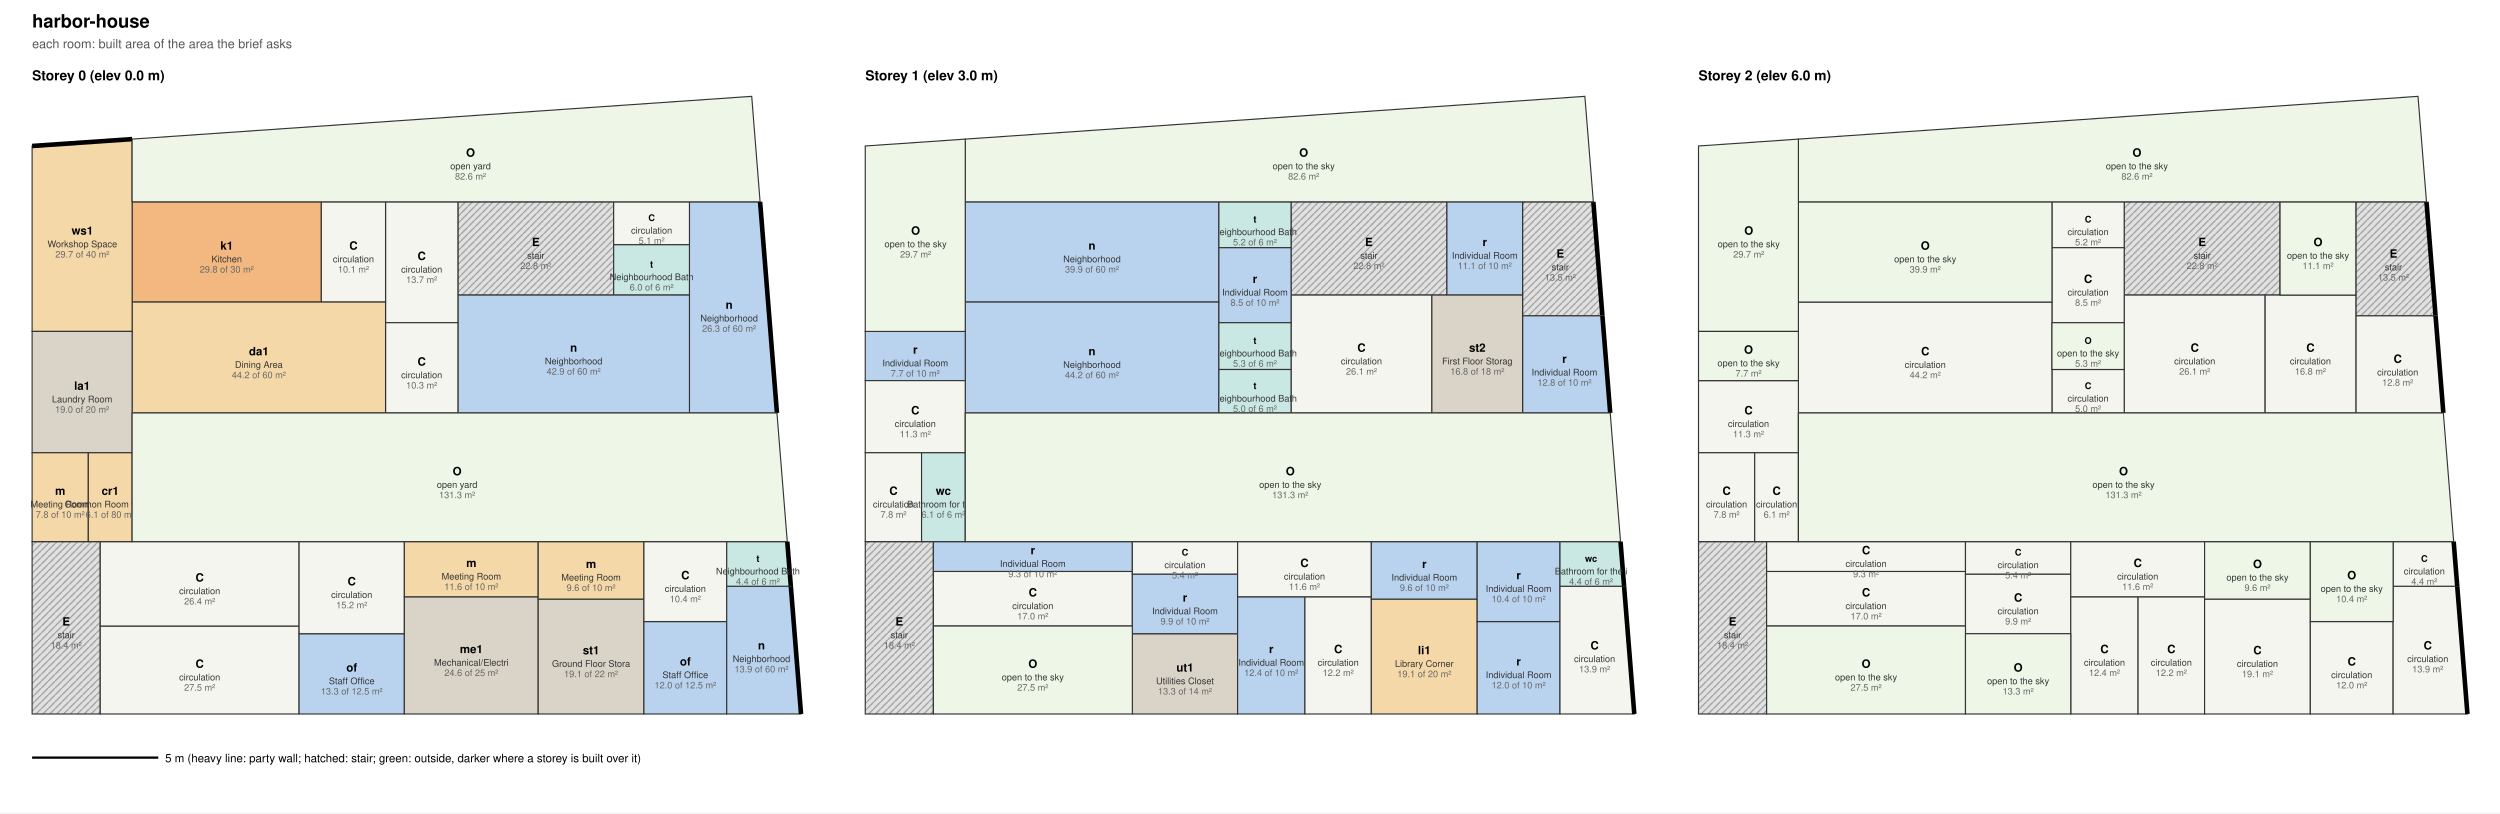
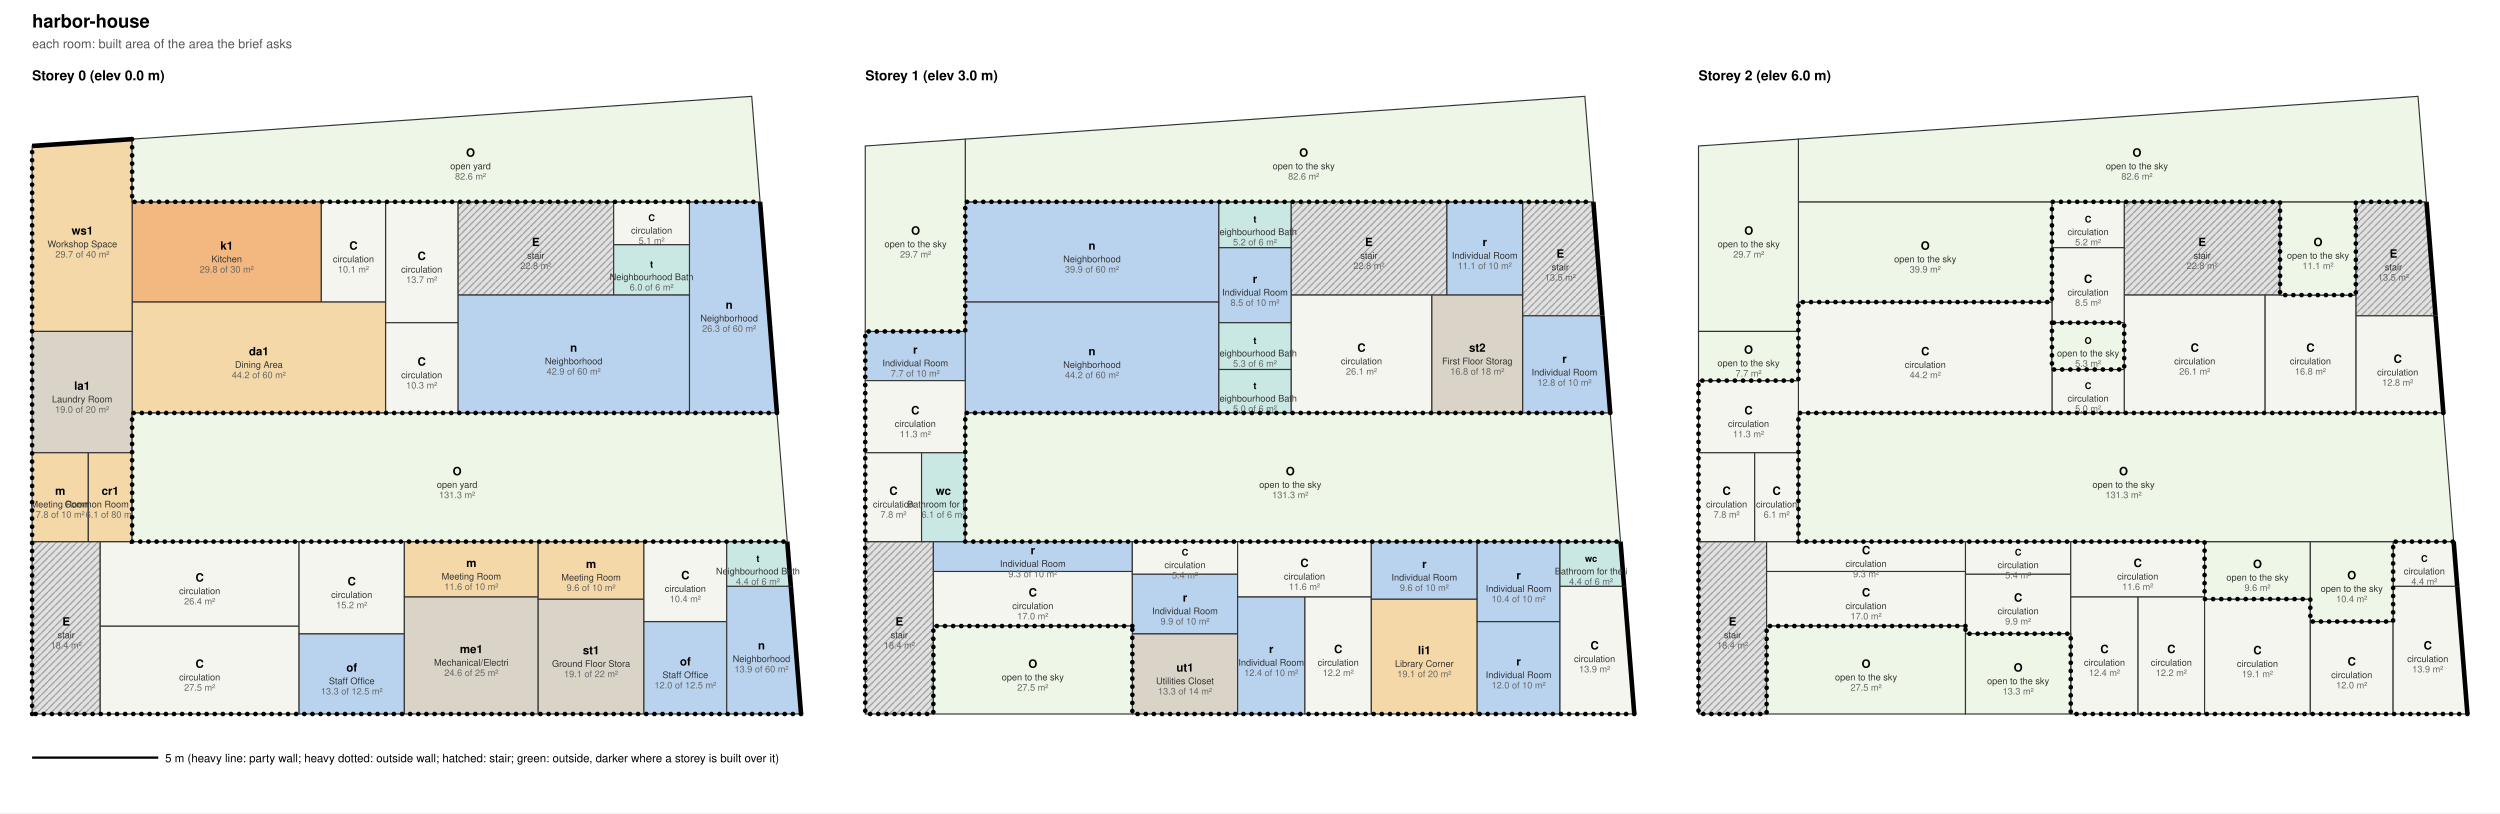
<svg xmlns="http://www.w3.org/2000/svg" width="2180" height="709" viewBox="0 0 2180 709" font-family="Helvetica, Arial, sans-serif">
  <defs>
    <pattern id="stair" width="6" height="6" patternUnits="userSpaceOnUse">
      <rect width="6" height="6" fill="#e0e0e0" />
      <path d="M0 6L6 0" stroke="#888" stroke-width="0.8" />
    </pattern>
  </defs>
  <rect width="100%" height="100%" fill="white" />
  <text x="28.0" y="24" font-size="16" font-weight="bold">harbor-house</text>
  <text x="28.0" y="42" font-size="11" fill="#555">each room: built area of the area the brief asks</text>
  <text x="28.0" y="70.0" font-size="12" font-weight="bold">Storey 0 (elev 0.0 m)</text>
  <polygon points="28.0,622.6 87.4,622.6 87.4,472.3 28.0,472.3" fill="url(#stair)" stroke="#333" stroke-width="1" />
  <text x="57.7" y="545.5" font-size="10" text-anchor="middle" font-weight="bold">E</text>
  <text x="57.7" y="556.5" font-size="8" text-anchor="middle" fill="#333">stair</text>
  <text x="57.7" y="565.5" font-size="8" text-anchor="middle" fill="#666">18.4 m²</text>
  <polygon points="260.8,622.6 260.8,545.9 87.4,545.9 87.4,622.6" fill="#f5f5f0" stroke="#333" stroke-width="1" />
  <text x="174.1" y="582.3" font-size="10" text-anchor="middle" font-weight="bold">C</text>
  <text x="174.1" y="593.3" font-size="8" text-anchor="middle" fill="#333">circulation</text>
  <text x="174.1" y="602.3" font-size="8" text-anchor="middle" fill="#666">27.5 m²</text>
  <polygon points="260.8,545.9 260.8,472.3 87.4,472.3 87.4,545.9" fill="#f5f5f0" stroke="#333" stroke-width="1" />
  <text x="174.1" y="507.1" font-size="10" text-anchor="middle" font-weight="bold">C</text>
  <text x="174.1" y="518.1" font-size="8" text-anchor="middle" fill="#333">circulation</text>
  <text x="174.1" y="527.1" font-size="8" text-anchor="middle" fill="#666">26.4 m²</text>
  <polygon points="260.8,552.6 260.8,622.6 352.6,622.6 352.6,552.6" fill="#b9d3ee" stroke="#333" stroke-width="1" />
  <text x="306.7" y="585.6" font-size="10" text-anchor="middle" font-weight="bold">of</text>
  <text x="306.7" y="596.6" font-size="8" text-anchor="middle" fill="#333">Staff Office</text>
  <text x="306.7" y="605.6" font-size="8" text-anchor="middle" fill="#666">13.3 of 12.5 m²</text>
  <polygon points="352.6,552.6 352.6,472.3 260.8,472.3 260.8,552.6" fill="#f5f5f0" stroke="#333" stroke-width="1" />
  <text x="306.7" y="510.4" font-size="10" text-anchor="middle" font-weight="bold">C</text>
  <text x="306.7" y="521.4" font-size="8" text-anchor="middle" fill="#333">circulation</text>
  <text x="306.7" y="530.4" font-size="8" text-anchor="middle" fill="#666">15.2 m²</text>
  <polygon points="352.6,622.6 469.3,622.6 469.3,520.4 352.6,520.4" fill="#d9d4c7" stroke="#333" stroke-width="1" />
  <text x="411.0" y="569.5" font-size="10" text-anchor="middle" font-weight="bold">me1</text>
  <text x="411.0" y="580.5" font-size="8" text-anchor="middle" fill="#333">Mechanical/Electri</text>
  <text x="411.0" y="589.5" font-size="8" text-anchor="middle" fill="#666">24.6 of 25 m²</text>
  <polygon points="352.6,520.4 469.3,520.4 469.3,472.3 352.6,472.3" fill="#f4d8a8" stroke="#333" stroke-width="1" />
  <text x="411.0" y="494.4" font-size="10" text-anchor="middle" font-weight="bold">m</text>
  <text x="411.0" y="505.4" font-size="8" text-anchor="middle" fill="#333">Meeting Room</text>
  <text x="411.0" y="514.4" font-size="8" text-anchor="middle" fill="#666">11.6 of 10 m²</text>
  <polygon points="561.5,622.6 561.5,522.4 469.3,522.4 469.3,622.6" fill="#d9d4c7" stroke="#333" stroke-width="1" />
  <text x="515.4" y="570.5" font-size="10" text-anchor="middle" font-weight="bold">st1</text>
  <text x="515.4" y="581.5" font-size="8" text-anchor="middle" fill="#333">Ground Floor Stora</text>
  <text x="515.4" y="590.5" font-size="8" text-anchor="middle" fill="#666">19.1 of 22 m²</text>
  <polygon points="561.5,522.4 561.5,472.3 469.3,472.3 469.3,522.4" fill="#f4d8a8" stroke="#333" stroke-width="1" />
  <text x="515.4" y="495.3" font-size="10" text-anchor="middle" font-weight="bold">m</text>
  <text x="515.4" y="506.3" font-size="8" text-anchor="middle" fill="#333">Meeting Room</text>
  <text x="515.4" y="515.3" font-size="8" text-anchor="middle" fill="#666">9.6 of 10 m²</text>
  <polygon points="633.7,622.6 633.7,542.0 561.5,542.0 561.5,622.6" fill="#b9d3ee" stroke="#333" stroke-width="1" />
  <text x="597.6" y="580.3" font-size="10" text-anchor="middle" font-weight="bold">of</text>
  <text x="597.6" y="591.3" font-size="8" text-anchor="middle" fill="#333">Staff Office</text>
  <text x="597.6" y="600.3" font-size="8" text-anchor="middle" fill="#666">12.0 of 12.5 m²</text>
  <polygon points="633.7,542.0 633.7,472.3 561.5,472.3 561.5,542.0" fill="#f5f5f0" stroke="#333" stroke-width="1" />
  <text x="597.6" y="505.1" font-size="10" text-anchor="middle" font-weight="bold">C</text>
  <text x="597.6" y="516.1" font-size="8" text-anchor="middle" fill="#333">circulation</text>
  <text x="597.6" y="525.1" font-size="8" text-anchor="middle" fill="#666">10.4 m²</text>
  <polygon points="698.5,622.6 689.6,511.2 633.7,511.2 633.7,622.6" fill="#b9d3ee" stroke="#333" stroke-width="1" />
  <line x1="698.5" y1="622.6" x2="689.6" y2="511.2" stroke="#000" stroke-width="4" />
  <text x="664.0" y="566.3" font-size="10" text-anchor="middle" font-weight="bold">n</text>
  <text x="664.0" y="577.3" font-size="8" text-anchor="middle" fill="#333">Neighborhood</text>
  <text x="664.0" y="586.3" font-size="8" text-anchor="middle" fill="#666">13.9 of 60 m²</text>
  <polygon points="689.6,511.2 686.5,472.3 633.7,472.3 633.7,511.2" fill="#c9e7e3" stroke="#333" stroke-width="1" />
  <line x1="689.6" y1="511.2" x2="686.5" y2="472.3" stroke="#000" stroke-width="4" />
  <text x="660.9" y="489.9" font-size="8" text-anchor="middle" font-weight="bold">t</text>
  <text x="660.9" y="500.9" font-size="8" text-anchor="middle" fill="#333">Neighbourhood Bath</text>
  <text x="660.9" y="509.9" font-size="8" text-anchor="middle" fill="#666">4.4 of 6 m²</text>
  <polygon points="601.2,176.0 601.2,360.1 677.5,360.1 662.8,176.0" fill="#b9d3ee" stroke="#333" stroke-width="1" />
  <line x1="677.5" y1="360.1" x2="662.8" y2="176.0" stroke="#000" stroke-width="4" />
  <text x="635.8" y="269.3" font-size="10" text-anchor="middle" font-weight="bold">n</text>
  <text x="635.8" y="280.3" font-size="8" text-anchor="middle" fill="#333">Neighborhood</text>
  <text x="635.8" y="289.3" font-size="8" text-anchor="middle" fill="#666">26.3 of 60 m²</text>
  <polygon points="399.3,257.3 535.1,257.3 535.1,176.0 399.3,176.0" fill="url(#stair)" stroke="#333" stroke-width="1" />
  <text x="467.2" y="214.6" font-size="10" text-anchor="middle" font-weight="bold">E</text>
  <text x="467.2" y="225.6" font-size="8" text-anchor="middle" fill="#333">stair</text>
  <text x="467.2" y="234.6" font-size="8" text-anchor="middle" fill="#666">22.8 m²</text>
  <polygon points="535.1,176.0 535.1,213.4 601.2,213.4 601.2,176.0" fill="#f5f5f0" stroke="#333" stroke-width="1" />
  <text x="568.2" y="192.7" font-size="8" text-anchor="middle" font-weight="bold">C</text>
  <text x="568.2" y="203.7" font-size="8" text-anchor="middle" fill="#333">circulation</text>
  <text x="568.2" y="212.7" font-size="8" text-anchor="middle" fill="#666">5.1 m²</text>
  <polygon points="535.1,213.4 535.1,257.3 601.2,257.3 601.2,213.4" fill="#c9e7e3" stroke="#333" stroke-width="1" />
  <text x="568.2" y="233.3" font-size="8" text-anchor="middle" font-weight="bold">t</text>
  <text x="568.2" y="244.3" font-size="8" text-anchor="middle" fill="#333">Neighbourhood Bath</text>
  <text x="568.2" y="253.3" font-size="8" text-anchor="middle" fill="#666">6.0 of 6 m²</text>
  <polygon points="399.3,360.1 601.2,360.1 601.2,257.3 399.3,257.3" fill="#b9d3ee" stroke="#333" stroke-width="1" />
  <text x="500.2" y="306.7" font-size="10" text-anchor="middle" font-weight="bold">n</text>
  <text x="500.2" y="317.7" font-size="8" text-anchor="middle" fill="#333">Neighborhood</text>
  <text x="500.2" y="326.7" font-size="8" text-anchor="middle" fill="#666">42.9 of 60 m²</text>
  <polygon points="336.2,176.0 336.2,281.4 399.3,281.4 399.3,176.0" fill="#f5f5f0" stroke="#333" stroke-width="1" />
  <text x="367.7" y="226.7" font-size="10" text-anchor="middle" font-weight="bold">C</text>
  <text x="367.7" y="237.7" font-size="8" text-anchor="middle" fill="#333">circulation</text>
  <text x="367.7" y="246.7" font-size="8" text-anchor="middle" fill="#666">13.7 m²</text>
  <polygon points="336.2,281.4 336.2,360.1 399.3,360.1 399.3,281.4" fill="#f5f5f0" stroke="#333" stroke-width="1" />
  <text x="367.7" y="318.8" font-size="10" text-anchor="middle" font-weight="bold">C</text>
  <text x="367.7" y="329.8" font-size="8" text-anchor="middle" fill="#333">circulation</text>
  <text x="367.7" y="338.8" font-size="8" text-anchor="middle" fill="#666">10.3 m²</text>
  <polygon points="280.2,176.0 115.2,176.0 115.2,263.4 280.2,263.4" fill="#f2b880" stroke="#333" stroke-width="1" />
  <text x="197.7" y="217.7" font-size="10" text-anchor="middle" font-weight="bold">k1</text>
  <text x="197.7" y="228.7" font-size="8" text-anchor="middle" fill="#333">Kitchen</text>
  <text x="197.7" y="237.7" font-size="8" text-anchor="middle" fill="#666">29.8 of 30 m²</text>
  <polygon points="280.2,263.4 336.2,263.4 336.2,176.0 280.2,176.0" fill="#f5f5f0" stroke="#333" stroke-width="1" />
  <text x="308.2" y="217.7" font-size="10" text-anchor="middle" font-weight="bold">C</text>
  <text x="308.2" y="228.7" font-size="8" text-anchor="middle" fill="#333">circulation</text>
  <text x="308.2" y="237.7" font-size="8" text-anchor="middle" fill="#666">10.1 m²</text>
  <polygon points="336.2,263.4 115.2,263.4 115.2,360.1 336.2,360.1" fill="#f4d8a8" stroke="#333" stroke-width="1" />
  <text x="225.7" y="309.8" font-size="10" text-anchor="middle" font-weight="bold">da1</text>
  <text x="225.7" y="320.8" font-size="8" text-anchor="middle" fill="#333">Dining Area</text>
  <text x="225.7" y="329.8" font-size="8" text-anchor="middle" fill="#666">44.2 of 60 m²</text>
  <polygon points="28.0,127.3 28.0,289.0 115.2,289.0 115.2,121.3" fill="#f4d8a8" stroke="#333" stroke-width="1" />
  <line x1="115.2" y1="121.3" x2="28.0" y2="127.3" stroke="#000" stroke-width="4" />
  <text x="71.8" y="204.6" font-size="10" text-anchor="middle" font-weight="bold">ws1</text>
  <text x="71.8" y="215.6" font-size="8" text-anchor="middle" fill="#333">Workshop Space</text>
  <text x="71.8" y="224.6" font-size="8" text-anchor="middle" fill="#666">29.7 of 40 m²</text>
  <polygon points="28.0,289.0 28.0,394.8 115.2,394.8 115.2,289.0" fill="#d9d4c7" stroke="#333" stroke-width="1" />
  <text x="71.6" y="339.9" font-size="10" text-anchor="middle" font-weight="bold">la1</text>
  <text x="71.6" y="350.9" font-size="8" text-anchor="middle" fill="#333">Laundry Room</text>
  <text x="71.6" y="359.9" font-size="8" text-anchor="middle" fill="#666">19.0 of 20 m²</text>
  <polygon points="28.0,394.8 28.0,472.3 77.0,472.3 77.0,394.8" fill="#f4d8a8" stroke="#333" stroke-width="1" />
  <text x="52.5" y="431.5" font-size="10" text-anchor="middle" font-weight="bold">m</text>
  <text x="52.5" y="442.5" font-size="8" text-anchor="middle" fill="#333">Meeting Room</text>
  <text x="52.5" y="451.5" font-size="8" text-anchor="middle" fill="#666">7.8 of 10 m²</text>
  <polygon points="77.0,472.3 115.2,472.3 115.2,394.8 77.0,394.8" fill="#f4d8a8" stroke="#333" stroke-width="1" />
  <text x="96.1" y="431.5" font-size="10" text-anchor="middle" font-weight="bold">cr1</text>
  <text x="96.1" y="442.5" font-size="8" text-anchor="middle" fill="#333">Common Room with F</text>
  <text x="96.1" y="451.5" font-size="8" text-anchor="middle" fill="#666">6.1 of 80 m²</text>
  <polygon points="686.5,472.3 677.5,360.1 115.2,360.1 115.2,472.3" fill="#eef6e8" stroke="#333" stroke-width="1" />
  <text x="398.6" y="414.4" font-size="10" text-anchor="middle" font-weight="bold">O</text>
  <text x="398.6" y="425.4" font-size="8" text-anchor="middle" fill="#333">open yard</text>
  <text x="398.6" y="434.4" font-size="8" text-anchor="middle" fill="#666">131.3 m²</text>
  <polygon points="662.8,176.0 655.5,84.0 115.2,121.3 115.2,176.0" fill="#eef6e8" stroke="#333" stroke-width="1" />
  <text x="410.3" y="136.6" font-size="10" text-anchor="middle" font-weight="bold">O</text>
  <text x="410.3" y="147.6" font-size="8" text-anchor="middle" fill="#333">open yard</text>
  <text x="410.3" y="156.6" font-size="8" text-anchor="middle" fill="#666">82.6 m²</text>
+   <polyline points="28.0,622.6 28.0,472.3 28.0,394.8 28.0,289.0 28.0,127.3" fill="none" stroke="#000" stroke-width="4" stroke-dasharray="0.1 7" stroke-linecap="round" />
+   <polyline points="115.2,121.3 115.2,176.0 280.2,176.0 336.2,176.0 399.3,176.0 535.1,176.0 601.2,176.0 662.8,176.0" fill="none" stroke="#000" stroke-width="4" stroke-dasharray="0.1 7" stroke-linecap="round" />
+   <polyline points="677.5,360.1 601.2,360.1 399.3,360.1 336.2,360.1 115.2,360.1 115.2,394.8 115.2,472.3 260.8,472.3 352.6,472.3 469.3,472.3 561.5,472.3 633.7,472.3 686.5,472.3" fill="none" stroke="#000" stroke-width="4" stroke-dasharray="0.1 7" stroke-linecap="round" />
+   <polyline points="698.5,622.6 633.7,622.6 561.5,622.6 469.3,622.6 352.6,622.6 260.8,622.6 87.4,622.6 28.0,622.6" fill="none" stroke="#000" stroke-width="4" stroke-dasharray="0.1 7" stroke-linecap="round" />
  <text x="754.542" y="70.0" font-size="12" font-weight="bold">Storey 1 (elev 3.0 m)</text>
  <polygon points="754.5,622.6 813.9,622.6 813.9,472.3 754.5,472.3" fill="url(#stair)" stroke="#333" stroke-width="1" />
  <text x="784.2" y="545.5" font-size="10" text-anchor="middle" font-weight="bold">E</text>
  <text x="784.2" y="556.5" font-size="8" text-anchor="middle" fill="#333">stair</text>
  <text x="784.2" y="565.5" font-size="8" text-anchor="middle" fill="#666">18.4 m²</text>
  <polygon points="987.4,545.9 987.4,498.3 813.9,498.3 813.9,545.9" fill="#f5f5f0" stroke="#333" stroke-width="1" />
  <text x="900.6" y="520.1" font-size="10" text-anchor="middle" font-weight="bold">C</text>
  <text x="900.6" y="531.1" font-size="8" text-anchor="middle" fill="#333">circulation</text>
  <text x="900.6" y="540.1" font-size="8" text-anchor="middle" fill="#666">17.0 m²</text>
  <polygon points="987.4,498.3 987.4,472.3 813.9,472.3 813.9,498.3" fill="#b9d3ee" stroke="#333" stroke-width="1" />
  <text x="900.6" y="483.3" font-size="10" text-anchor="middle" font-weight="bold">r</text>
  <text x="900.6" y="494.3" font-size="8" text-anchor="middle" fill="#333">Individual Room</text>
  <text x="900.6" y="503.3" font-size="8" text-anchor="middle" fill="#666">9.3 of 10 m²</text>
  <polygon points="987.4,552.6 987.4,622.6 1079.2,622.6 1079.2,552.6" fill="#d9d4c7" stroke="#333" stroke-width="1" />
  <text x="1033.3" y="585.6" font-size="10" text-anchor="middle" font-weight="bold">ut1</text>
  <text x="1033.3" y="596.6" font-size="8" text-anchor="middle" fill="#333">Utilities Closet</text>
  <text x="1033.3" y="605.6" font-size="8" text-anchor="middle" fill="#666">13.3 of 14 m²</text>
  <polygon points="1079.2,552.6 1079.2,500.6 987.4,500.6 987.4,552.6" fill="#b9d3ee" stroke="#333" stroke-width="1" />
  <text x="1033.3" y="524.6" font-size="10" text-anchor="middle" font-weight="bold">r</text>
  <text x="1033.3" y="535.6" font-size="8" text-anchor="middle" fill="#333">Individual Room</text>
  <text x="1033.3" y="544.6" font-size="8" text-anchor="middle" fill="#666">9.9 of 10 m²</text>
  <polygon points="1079.2,500.6 1079.2,472.3 987.4,472.3 987.4,500.6" fill="#f5f5f0" stroke="#333" stroke-width="1" />
  <text x="1033.3" y="484.4" font-size="8" text-anchor="middle" font-weight="bold">C</text>
  <text x="1033.3" y="495.4" font-size="8" text-anchor="middle" fill="#333">circulation</text>
  <text x="1033.3" y="504.4" font-size="8" text-anchor="middle" fill="#666">5.4 m²</text>
  <polygon points="1079.2,622.6 1137.9,622.6 1137.9,520.4 1079.2,520.4" fill="#b9d3ee" stroke="#333" stroke-width="1" />
  <text x="1108.5" y="569.5" font-size="10" text-anchor="middle" font-weight="bold">r</text>
  <text x="1108.5" y="580.5" font-size="8" text-anchor="middle" fill="#333">Individual Room</text>
  <text x="1108.5" y="589.5" font-size="8" text-anchor="middle" fill="#666">12.4 of 10 m²</text>
  <polygon points="1137.9,622.6 1195.8,622.6 1195.8,520.4 1137.9,520.4" fill="#f5f5f0" stroke="#333" stroke-width="1" />
  <text x="1166.9" y="569.5" font-size="10" text-anchor="middle" font-weight="bold">C</text>
  <text x="1166.9" y="580.5" font-size="8" text-anchor="middle" fill="#333">circulation</text>
  <text x="1166.9" y="589.5" font-size="8" text-anchor="middle" fill="#666">12.2 m²</text>
  <polygon points="1079.2,520.4 1195.8,520.4 1195.8,472.3 1079.2,472.3" fill="#f5f5f0" stroke="#333" stroke-width="1" />
  <text x="1137.5" y="494.4" font-size="10" text-anchor="middle" font-weight="bold">C</text>
  <text x="1137.5" y="505.4" font-size="8" text-anchor="middle" fill="#333">circulation</text>
  <text x="1137.5" y="514.4" font-size="8" text-anchor="middle" fill="#666">11.6 m²</text>
  <polygon points="1288.1,622.6 1288.1,522.4 1195.8,522.4 1195.8,622.6" fill="#f4d8a8" stroke="#333" stroke-width="1" />
  <text x="1242.0" y="570.5" font-size="10" text-anchor="middle" font-weight="bold">li1</text>
  <text x="1242.0" y="581.5" font-size="8" text-anchor="middle" fill="#333">Library Corner</text>
  <text x="1242.0" y="590.5" font-size="8" text-anchor="middle" fill="#666">19.1 of 20 m²</text>
  <polygon points="1288.1,522.4 1288.1,472.3 1195.8,472.3 1195.8,522.4" fill="#b9d3ee" stroke="#333" stroke-width="1" />
  <text x="1242.0" y="495.3" font-size="10" text-anchor="middle" font-weight="bold">r</text>
  <text x="1242.0" y="506.3" font-size="8" text-anchor="middle" fill="#333">Individual Room</text>
  <text x="1242.0" y="515.3" font-size="8" text-anchor="middle" fill="#666">9.6 of 10 m²</text>
  <polygon points="1360.3,622.6 1360.3,542.0 1288.1,542.0 1288.1,622.6" fill="#b9d3ee" stroke="#333" stroke-width="1" />
  <text x="1324.2" y="580.3" font-size="10" text-anchor="middle" font-weight="bold">r</text>
  <text x="1324.2" y="591.3" font-size="8" text-anchor="middle" fill="#333">Individual Room</text>
  <text x="1324.2" y="600.3" font-size="8" text-anchor="middle" fill="#666">12.0 of 10 m²</text>
  <polygon points="1360.3,542.0 1360.3,472.3 1288.1,472.3 1288.1,542.0" fill="#b9d3ee" stroke="#333" stroke-width="1" />
  <text x="1324.2" y="505.1" font-size="10" text-anchor="middle" font-weight="bold">r</text>
  <text x="1324.2" y="516.1" font-size="8" text-anchor="middle" fill="#333">Individual Room</text>
  <text x="1324.2" y="525.1" font-size="8" text-anchor="middle" fill="#666">10.4 of 10 m²</text>
  <polygon points="1425.1,622.6 1416.2,511.2 1360.3,511.2 1360.3,622.6" fill="#f5f5f0" stroke="#333" stroke-width="1" />
  <line x1="1425.1" y1="622.6" x2="1416.2" y2="511.2" stroke="#000" stroke-width="4" />
  <text x="1390.5" y="566.3" font-size="10" text-anchor="middle" font-weight="bold">C</text>
  <text x="1390.5" y="577.3" font-size="8" text-anchor="middle" fill="#333">circulation</text>
  <text x="1390.5" y="586.3" font-size="8" text-anchor="middle" fill="#666">13.9 m²</text>
  <polygon points="1416.2,511.2 1413.1,472.3 1360.3,472.3 1360.3,511.2" fill="#c9e7e3" stroke="#333" stroke-width="1" />
  <line x1="1416.2" y1="511.2" x2="1413.1" y2="472.3" stroke="#000" stroke-width="4" />
  <text x="1387.4" y="489.9" font-size="8" text-anchor="middle" font-weight="bold">wc</text>
  <text x="1387.4" y="500.9" font-size="8" text-anchor="middle" fill="#333">Bathroom for the i</text>
  <text x="1387.4" y="509.9" font-size="8" text-anchor="middle" fill="#666">4.4 of 6 m²</text>
  <polygon points="1327.7,176.0 1327.7,275.4 1397.3,275.4 1389.4,176.0" fill="url(#stair)" stroke="#333" stroke-width="1" />
  <line x1="1397.3" y1="275.4" x2="1389.4" y2="176.0" stroke="#000" stroke-width="4" />
  <text x="1360.6" y="224.7" font-size="10" text-anchor="middle" font-weight="bold">E</text>
  <text x="1360.6" y="235.7" font-size="8" text-anchor="middle" fill="#333">stair</text>
  <text x="1360.6" y="244.7" font-size="8" text-anchor="middle" fill="#666">13.5 m²</text>
  <polygon points="1327.7,275.4 1327.7,360.1 1404.1,360.1 1397.3,275.4" fill="#b9d3ee" stroke="#333" stroke-width="1" />
  <line x1="1404.1" y1="360.1" x2="1397.3" y2="275.4" stroke="#000" stroke-width="4" />
  <text x="1364.2" y="316.4" font-size="10" text-anchor="middle" font-weight="bold">r</text>
  <text x="1364.2" y="327.4" font-size="8" text-anchor="middle" fill="#333">Individual Room</text>
  <text x="1364.2" y="336.4" font-size="8" text-anchor="middle" fill="#666">12.8 of 10 m²</text>
  <polygon points="1125.8,257.3 1261.7,257.3 1261.7,176.0 1125.8,176.0" fill="url(#stair)" stroke="#333" stroke-width="1" />
  <text x="1193.7" y="214.6" font-size="10" text-anchor="middle" font-weight="bold">E</text>
  <text x="1193.7" y="225.6" font-size="8" text-anchor="middle" fill="#333">stair</text>
  <text x="1193.7" y="234.6" font-size="8" text-anchor="middle" fill="#666">22.8 m²</text>
  <polygon points="1261.7,176.0 1261.7,257.3 1327.7,257.3 1327.7,176.0" fill="#b9d3ee" stroke="#333" stroke-width="1" />
  <text x="1294.7" y="214.6" font-size="10" text-anchor="middle" font-weight="bold">r</text>
  <text x="1294.7" y="225.6" font-size="8" text-anchor="middle" fill="#333">Individual Room</text>
  <text x="1294.7" y="234.6" font-size="8" text-anchor="middle" fill="#666">11.1 of 10 m²</text>
  <polygon points="1125.8,360.1 1248.6,360.1 1248.6,257.3 1125.8,257.3" fill="#f5f5f0" stroke="#333" stroke-width="1" />
  <text x="1187.2" y="306.7" font-size="10" text-anchor="middle" font-weight="bold">C</text>
  <text x="1187.2" y="317.7" font-size="8" text-anchor="middle" fill="#333">circulation</text>
  <text x="1187.2" y="326.7" font-size="8" text-anchor="middle" fill="#666">26.1 m²</text>
  <polygon points="1248.6,257.3 1248.6,360.1 1327.7,360.1 1327.7,257.3" fill="#d9d4c7" stroke="#333" stroke-width="1" />
  <text x="1288.2" y="306.7" font-size="10" text-anchor="middle" font-weight="bold">st2</text>
  <text x="1288.2" y="317.7" font-size="8" text-anchor="middle" fill="#333">First Floor Storag</text>
  <text x="1288.2" y="326.7" font-size="8" text-anchor="middle" fill="#666">16.8 of 18 m²</text>
  <polygon points="1062.7,176.0 1062.7,216.0 1125.8,216.0 1125.8,176.0" fill="#c9e7e3" stroke="#333" stroke-width="1" />
  <text x="1094.3" y="194.0" font-size="8" text-anchor="middle" font-weight="bold">t</text>
  <text x="1094.3" y="205.0" font-size="8" text-anchor="middle" fill="#333">Neighbourhood Bath</text>
  <text x="1094.3" y="214.0" font-size="8" text-anchor="middle" fill="#666">5.2 of 6 m²</text>
  <polygon points="1125.8,281.4 1125.8,216.0 1062.7,216.0 1062.7,281.4" fill="#b9d3ee" stroke="#333" stroke-width="1" />
  <text x="1094.3" y="246.7" font-size="10" text-anchor="middle" font-weight="bold">r</text>
  <text x="1094.3" y="257.7" font-size="8" text-anchor="middle" fill="#333">Individual Room</text>
  <text x="1094.3" y="266.7" font-size="8" text-anchor="middle" fill="#666">8.5 of 10 m²</text>
  <polygon points="1062.7,281.4 1062.7,322.2 1125.8,322.2 1125.8,281.4" fill="#c9e7e3" stroke="#333" stroke-width="1" />
  <text x="1094.3" y="299.8" font-size="8" text-anchor="middle" font-weight="bold">t</text>
  <text x="1094.3" y="310.8" font-size="8" text-anchor="middle" fill="#333">Neighbourhood Bath</text>
  <text x="1094.3" y="319.8" font-size="8" text-anchor="middle" fill="#666">5.3 of 6 m²</text>
  <polygon points="1062.7,322.2 1062.7,360.1 1125.8,360.1 1125.8,322.2" fill="#c9e7e3" stroke="#333" stroke-width="1" />
  <text x="1094.3" y="339.2" font-size="8" text-anchor="middle" font-weight="bold">t</text>
  <text x="1094.3" y="350.2" font-size="8" text-anchor="middle" fill="#333">Neighbourhood Bath</text>
  <text x="1094.3" y="359.2" font-size="8" text-anchor="middle" fill="#666">5.0 of 6 m²</text>
  <polygon points="841.7,263.4 1062.7,263.4 1062.7,176.0 841.7,176.0" fill="#b9d3ee" stroke="#333" stroke-width="1" />
  <text x="952.2" y="217.7" font-size="10" text-anchor="middle" font-weight="bold">n</text>
  <text x="952.2" y="228.7" font-size="8" text-anchor="middle" fill="#333">Neighborhood</text>
  <text x="952.2" y="237.7" font-size="8" text-anchor="middle" fill="#666">39.9 of 60 m²</text>
  <polygon points="1062.7,263.4 841.7,263.4 841.7,360.1 1062.7,360.1" fill="#b9d3ee" stroke="#333" stroke-width="1" />
  <text x="952.2" y="309.8" font-size="10" text-anchor="middle" font-weight="bold">n</text>
  <text x="952.2" y="320.8" font-size="8" text-anchor="middle" fill="#333">Neighborhood</text>
  <text x="952.2" y="329.8" font-size="8" text-anchor="middle" fill="#666">44.2 of 60 m²</text>
  <polygon points="841.7,289.0 754.5,289.0 754.5,331.9 841.7,331.9" fill="#b9d3ee" stroke="#333" stroke-width="1" />
  <text x="798.1" y="308.4" font-size="10" text-anchor="middle" font-weight="bold">r</text>
  <text x="798.1" y="319.4" font-size="8" text-anchor="middle" fill="#333">Individual Room</text>
  <text x="798.1" y="328.4" font-size="8" text-anchor="middle" fill="#666">7.7 of 10 m²</text>
  <polygon points="754.5,331.9 754.5,394.8 841.7,394.8 841.7,331.9" fill="#f5f5f0" stroke="#333" stroke-width="1" />
  <text x="798.1" y="361.3" font-size="10" text-anchor="middle" font-weight="bold">C</text>
  <text x="798.1" y="372.3" font-size="8" text-anchor="middle" fill="#333">circulation</text>
  <text x="798.1" y="381.3" font-size="8" text-anchor="middle" fill="#666">11.3 m²</text>
  <polygon points="754.5,394.8 754.5,472.3 803.6,472.3 803.6,394.8" fill="#f5f5f0" stroke="#333" stroke-width="1" />
  <text x="779.1" y="431.5" font-size="10" text-anchor="middle" font-weight="bold">C</text>
  <text x="779.1" y="442.5" font-size="8" text-anchor="middle" fill="#333">circulation</text>
  <text x="779.1" y="451.5" font-size="8" text-anchor="middle" fill="#666">7.8 m²</text>
  <polygon points="803.6,472.3 841.7,472.3 841.7,394.8 803.6,394.8" fill="#c9e7e3" stroke="#333" stroke-width="1" />
  <text x="822.6" y="431.5" font-size="10" text-anchor="middle" font-weight="bold">wc</text>
  <text x="822.6" y="442.5" font-size="8" text-anchor="middle" fill="#333">Bathroom for the i</text>
  <text x="822.6" y="451.5" font-size="8" text-anchor="middle" fill="#666">6.1 of 6 m²</text>
  <polygon points="987.4,622.6 987.4,545.9 813.9,545.9 813.9,622.6" fill="#eef6e8" stroke="#333" stroke-width="1" />
  <text x="900.6" y="582.3" font-size="10" text-anchor="middle" font-weight="bold">O</text>
  <text x="900.6" y="593.3" font-size="8" text-anchor="middle" fill="#333">open to the sky</text>
  <text x="900.6" y="602.3" font-size="8" text-anchor="middle" fill="#666">27.5 m²</text>
  <polygon points="1413.1,472.3 1404.1,360.1 841.7,360.1 841.7,472.3" fill="#eef6e8" stroke="#333" stroke-width="1" />
  <text x="1125.1" y="414.4" font-size="10" text-anchor="middle" font-weight="bold">O</text>
  <text x="1125.1" y="425.4" font-size="8" text-anchor="middle" fill="#333">open to the sky</text>
  <text x="1125.1" y="434.4" font-size="8" text-anchor="middle" fill="#666">131.3 m²</text>
  <polygon points="1389.4,176.0 1382.0,84.0 841.7,121.3 841.7,176.0" fill="#eef6e8" stroke="#333" stroke-width="1" />
  <text x="1136.8" y="136.6" font-size="10" text-anchor="middle" font-weight="bold">O</text>
  <text x="1136.8" y="147.6" font-size="8" text-anchor="middle" fill="#333">open to the sky</text>
  <text x="1136.8" y="156.6" font-size="8" text-anchor="middle" fill="#666">82.6 m²</text>
  <polygon points="754.5,127.3 754.5,289.0 841.7,289.0 841.7,121.3" fill="#eef6e8" stroke="#333" stroke-width="1" />
  <text x="798.4" y="204.6" font-size="10" text-anchor="middle" font-weight="bold">O</text>
  <text x="798.4" y="215.6" font-size="8" text-anchor="middle" fill="#333">open to the sky</text>
  <text x="798.4" y="224.6" font-size="8" text-anchor="middle" fill="#666">29.7 m²</text>
+   <polyline points="987.4,545.9 813.9,545.9 813.9,622.6 754.5,622.6 754.5,472.3 754.5,394.8 754.5,331.9 754.5,289.0 841.7,289.0 841.7,263.4 841.7,176.0 1062.7,176.0 1125.8,176.0 1261.7,176.0 1327.7,176.0 1389.3,176.0" fill="none" stroke="#000" stroke-width="4" stroke-dasharray="0.1 7" stroke-linecap="round" />
+   <polyline points="1404.1,360.1 1327.7,360.1 1248.6,360.1 1125.8,360.1 1062.7,360.1 841.7,360.1 841.7,394.8 841.7,472.3 987.4,472.3 1079.2,472.3 1195.8,472.3 1288.1,472.3 1360.3,472.3 1413.0,472.3" fill="none" stroke="#000" stroke-width="4" stroke-dasharray="0.1 7" stroke-linecap="round" />
+   <polyline points="1425.1,622.6 1360.3,622.6 1288.1,622.6 1195.8,622.6 1137.9,622.6 1079.2,622.6 987.4,622.6 987.4,552.6 987.4,545.9" fill="none" stroke="#000" stroke-width="4" stroke-dasharray="0.1 7" stroke-linecap="round" />
  <text x="1481.085" y="70.0" font-size="12" font-weight="bold">Storey 2 (elev 6.0 m)</text>
  <polygon points="1481.1,622.6 1540.5,622.6 1540.5,472.3 1481.1,472.3" fill="url(#stair)" stroke="#333" stroke-width="1" />
  <text x="1510.8" y="545.5" font-size="10" text-anchor="middle" font-weight="bold">E</text>
  <text x="1510.8" y="556.5" font-size="8" text-anchor="middle" fill="#333">stair</text>
  <text x="1510.8" y="565.5" font-size="8" text-anchor="middle" fill="#666">18.4 m²</text>
  <polygon points="1713.9,545.9 1713.9,498.3 1540.5,498.3 1540.5,545.9" fill="#f5f5f0" stroke="#333" stroke-width="1" />
  <text x="1627.2" y="520.1" font-size="10" text-anchor="middle" font-weight="bold">C</text>
  <text x="1627.2" y="531.1" font-size="8" text-anchor="middle" fill="#333">circulation</text>
  <text x="1627.2" y="540.1" font-size="8" text-anchor="middle" fill="#666">17.0 m²</text>
  <polygon points="1713.9,498.3 1713.9,472.3 1540.5,472.3 1540.5,498.3" fill="#f5f5f0" stroke="#333" stroke-width="1" />
  <text x="1627.2" y="483.3" font-size="10" text-anchor="middle" font-weight="bold">C</text>
  <text x="1627.2" y="494.3" font-size="8" text-anchor="middle" fill="#333">circulation</text>
  <text x="1627.2" y="503.3" font-size="8" text-anchor="middle" fill="#666">9.3 m²</text>
  <polygon points="1805.7,552.6 1805.7,500.6 1713.9,500.6 1713.9,552.6" fill="#f5f5f0" stroke="#333" stroke-width="1" />
  <text x="1759.8" y="524.6" font-size="10" text-anchor="middle" font-weight="bold">C</text>
  <text x="1759.8" y="535.6" font-size="8" text-anchor="middle" fill="#333">circulation</text>
  <text x="1759.8" y="544.6" font-size="8" text-anchor="middle" fill="#666">9.9 m²</text>
  <polygon points="1805.7,500.6 1805.7,472.3 1713.9,472.3 1713.9,500.6" fill="#f5f5f0" stroke="#333" stroke-width="1" />
  <text x="1759.8" y="484.4" font-size="8" text-anchor="middle" font-weight="bold">C</text>
  <text x="1759.8" y="495.4" font-size="8" text-anchor="middle" fill="#333">circulation</text>
  <text x="1759.8" y="504.4" font-size="8" text-anchor="middle" fill="#666">5.4 m²</text>
  <polygon points="1805.7,622.6 1864.4,622.6 1864.4,520.4 1805.7,520.4" fill="#f5f5f0" stroke="#333" stroke-width="1" />
  <text x="1835.1" y="569.5" font-size="10" text-anchor="middle" font-weight="bold">C</text>
  <text x="1835.1" y="580.5" font-size="8" text-anchor="middle" fill="#333">circulation</text>
  <text x="1835.1" y="589.5" font-size="8" text-anchor="middle" fill="#666">12.4 m²</text>
  <polygon points="1864.4,622.6 1922.4,622.6 1922.4,520.4 1864.4,520.4" fill="#f5f5f0" stroke="#333" stroke-width="1" />
  <text x="1893.4" y="569.5" font-size="10" text-anchor="middle" font-weight="bold">C</text>
  <text x="1893.4" y="580.5" font-size="8" text-anchor="middle" fill="#333">circulation</text>
  <text x="1893.4" y="589.5" font-size="8" text-anchor="middle" fill="#666">12.2 m²</text>
  <polygon points="1805.7,520.4 1922.4,520.4 1922.4,472.3 1805.7,472.3" fill="#f5f5f0" stroke="#333" stroke-width="1" />
  <text x="1864.1" y="494.4" font-size="10" text-anchor="middle" font-weight="bold">C</text>
  <text x="1864.1" y="505.4" font-size="8" text-anchor="middle" fill="#333">circulation</text>
  <text x="1864.1" y="514.4" font-size="8" text-anchor="middle" fill="#666">11.6 m²</text>
  <polygon points="2014.6,622.6 2014.6,522.4 1922.4,522.4 1922.4,622.6" fill="#f5f5f0" stroke="#333" stroke-width="1" />
  <text x="1968.5" y="570.5" font-size="10" text-anchor="middle" font-weight="bold">C</text>
  <text x="1968.5" y="581.5" font-size="8" text-anchor="middle" fill="#333">circulation</text>
  <text x="1968.5" y="590.5" font-size="8" text-anchor="middle" fill="#666">19.1 m²</text>
  <polygon points="2086.8,622.6 2086.8,542.0 2014.6,542.0 2014.6,622.6" fill="#f5f5f0" stroke="#333" stroke-width="1" />
  <text x="2050.7" y="580.3" font-size="10" text-anchor="middle" font-weight="bold">C</text>
  <text x="2050.7" y="591.3" font-size="8" text-anchor="middle" fill="#333">circulation</text>
  <text x="2050.7" y="600.3" font-size="8" text-anchor="middle" fill="#666">12.0 m²</text>
  <polygon points="2151.6,622.6 2142.7,511.2 2086.8,511.2 2086.8,622.6" fill="#f5f5f0" stroke="#333" stroke-width="1" />
  <line x1="2151.6" y1="622.6" x2="2142.7" y2="511.2" stroke="#000" stroke-width="4" />
  <text x="2117.0" y="566.3" font-size="10" text-anchor="middle" font-weight="bold">C</text>
  <text x="2117.0" y="577.3" font-size="8" text-anchor="middle" fill="#333">circulation</text>
  <text x="2117.0" y="586.3" font-size="8" text-anchor="middle" fill="#666">13.9 m²</text>
  <polygon points="2142.7,511.2 2139.6,472.3 2086.8,472.3 2086.8,511.2" fill="#f5f5f0" stroke="#333" stroke-width="1" />
  <line x1="2142.7" y1="511.2" x2="2139.6" y2="472.3" stroke="#000" stroke-width="4" />
  <text x="2114.0" y="489.9" font-size="8" text-anchor="middle" font-weight="bold">C</text>
  <text x="2114.0" y="500.9" font-size="8" text-anchor="middle" fill="#333">circulation</text>
  <text x="2114.0" y="509.9" font-size="8" text-anchor="middle" fill="#666">4.4 m²</text>
  <polygon points="2054.3,176.0 2054.3,275.4 2123.8,275.4 2115.9,176.0" fill="url(#stair)" stroke="#333" stroke-width="1" />
  <line x1="2123.8" y1="275.4" x2="2115.9" y2="176.0" stroke="#000" stroke-width="4" />
  <text x="2087.1" y="224.7" font-size="10" text-anchor="middle" font-weight="bold">E</text>
  <text x="2087.1" y="235.7" font-size="8" text-anchor="middle" fill="#333">stair</text>
  <text x="2087.1" y="244.7" font-size="8" text-anchor="middle" fill="#666">13.5 m²</text>
  <polygon points="2054.3,275.4 2054.3,360.1 2130.6,360.1 2123.8,275.4" fill="#f5f5f0" stroke="#333" stroke-width="1" />
  <line x1="2130.6" y1="360.1" x2="2123.8" y2="275.4" stroke="#000" stroke-width="4" />
  <text x="2090.8" y="316.4" font-size="10" text-anchor="middle" font-weight="bold">C</text>
  <text x="2090.8" y="327.4" font-size="8" text-anchor="middle" fill="#333">circulation</text>
  <text x="2090.8" y="336.4" font-size="8" text-anchor="middle" fill="#666">12.8 m²</text>
  <polygon points="1852.3,257.3 1988.2,257.3 1988.2,176.0 1852.3,176.0" fill="url(#stair)" stroke="#333" stroke-width="1" />
  <text x="1920.3" y="214.6" font-size="10" text-anchor="middle" font-weight="bold">E</text>
  <text x="1920.3" y="225.6" font-size="8" text-anchor="middle" fill="#333">stair</text>
  <text x="1920.3" y="234.6" font-size="8" text-anchor="middle" fill="#666">22.8 m²</text>
  <polygon points="1852.3,360.1 1975.2,360.1 1975.2,257.3 1852.3,257.3" fill="#f5f5f0" stroke="#333" stroke-width="1" />
  <text x="1913.8" y="306.7" font-size="10" text-anchor="middle" font-weight="bold">C</text>
  <text x="1913.8" y="317.7" font-size="8" text-anchor="middle" fill="#333">circulation</text>
  <text x="1913.8" y="326.7" font-size="8" text-anchor="middle" fill="#666">26.1 m²</text>
  <polygon points="1975.2,257.3 1975.2,360.1 2054.3,360.1 2054.3,257.3" fill="#f5f5f0" stroke="#333" stroke-width="1" />
  <text x="2014.7" y="306.7" font-size="10" text-anchor="middle" font-weight="bold">C</text>
  <text x="2014.7" y="317.7" font-size="8" text-anchor="middle" fill="#333">circulation</text>
  <text x="2014.7" y="326.7" font-size="8" text-anchor="middle" fill="#666">16.8 m²</text>
  <polygon points="1789.3,176.0 1789.3,216.0 1852.3,216.0 1852.3,176.0" fill="#f5f5f0" stroke="#333" stroke-width="1" />
  <text x="1820.8" y="194.0" font-size="8" text-anchor="middle" font-weight="bold">C</text>
  <text x="1820.8" y="205.0" font-size="8" text-anchor="middle" fill="#333">circulation</text>
  <text x="1820.8" y="214.0" font-size="8" text-anchor="middle" fill="#666">5.2 m²</text>
  <polygon points="1852.3,281.4 1852.3,216.0 1789.3,216.0 1789.3,281.4" fill="#f5f5f0" stroke="#333" stroke-width="1" />
  <text x="1820.8" y="246.7" font-size="10" text-anchor="middle" font-weight="bold">C</text>
  <text x="1820.8" y="257.7" font-size="8" text-anchor="middle" fill="#333">circulation</text>
  <text x="1820.8" y="266.7" font-size="8" text-anchor="middle" fill="#666">8.5 m²</text>
  <polygon points="1789.3,322.2 1789.3,360.1 1852.3,360.1 1852.3,322.2" fill="#f5f5f0" stroke="#333" stroke-width="1" />
  <text x="1820.8" y="339.2" font-size="8" text-anchor="middle" font-weight="bold">C</text>
  <text x="1820.8" y="350.2" font-size="8" text-anchor="middle" fill="#333">circulation</text>
  <text x="1820.8" y="359.2" font-size="8" text-anchor="middle" fill="#666">5.0 m²</text>
  <polygon points="1789.3,263.4 1568.2,263.4 1568.2,360.1 1789.3,360.1" fill="#f5f5f0" stroke="#333" stroke-width="1" />
  <text x="1678.8" y="309.8" font-size="10" text-anchor="middle" font-weight="bold">C</text>
  <text x="1678.8" y="320.8" font-size="8" text-anchor="middle" fill="#333">circulation</text>
  <text x="1678.8" y="329.8" font-size="8" text-anchor="middle" fill="#666">44.2 m²</text>
  <polygon points="1481.1,331.9 1481.1,394.8 1568.2,394.8 1568.2,331.9" fill="#f5f5f0" stroke="#333" stroke-width="1" />
  <text x="1524.7" y="361.3" font-size="10" text-anchor="middle" font-weight="bold">C</text>
  <text x="1524.7" y="372.3" font-size="8" text-anchor="middle" fill="#333">circulation</text>
  <text x="1524.7" y="381.3" font-size="8" text-anchor="middle" fill="#666">11.3 m²</text>
  <polygon points="1481.1,394.8 1481.1,472.3 1530.1,472.3 1530.1,394.8" fill="#f5f5f0" stroke="#333" stroke-width="1" />
  <text x="1505.6" y="431.5" font-size="10" text-anchor="middle" font-weight="bold">C</text>
  <text x="1505.6" y="442.5" font-size="8" text-anchor="middle" fill="#333">circulation</text>
  <text x="1505.6" y="451.5" font-size="8" text-anchor="middle" fill="#666">7.8 m²</text>
  <polygon points="1530.1,472.3 1568.2,472.3 1568.2,394.8 1530.1,394.8" fill="#f5f5f0" stroke="#333" stroke-width="1" />
  <text x="1549.2" y="431.5" font-size="10" text-anchor="middle" font-weight="bold">C</text>
  <text x="1549.2" y="442.5" font-size="8" text-anchor="middle" fill="#333">circulation</text>
  <text x="1549.2" y="451.5" font-size="8" text-anchor="middle" fill="#666">6.1 m²</text>
  <polygon points="1713.9,622.6 1713.9,545.9 1540.5,545.9 1540.5,622.6" fill="#eef6e8" stroke="#333" stroke-width="1" />
  <text x="1627.2" y="582.3" font-size="10" text-anchor="middle" font-weight="bold">O</text>
  <text x="1627.2" y="593.3" font-size="8" text-anchor="middle" fill="#333">open to the sky</text>
  <text x="1627.2" y="602.3" font-size="8" text-anchor="middle" fill="#666">27.5 m²</text>
  <polygon points="1713.9,552.6 1713.9,622.6 1805.7,622.6 1805.7,552.6" fill="#eef6e8" stroke="#333" stroke-width="1" />
  <text x="1759.8" y="585.6" font-size="10" text-anchor="middle" font-weight="bold">O</text>
  <text x="1759.8" y="596.6" font-size="8" text-anchor="middle" fill="#333">open to the sky</text>
  <text x="1759.8" y="605.6" font-size="8" text-anchor="middle" fill="#666">13.3 m²</text>
  <polygon points="2014.6,522.4 2014.6,472.3 1922.4,472.3 1922.4,522.4" fill="#eef6e8" stroke="#333" stroke-width="1" />
  <text x="1968.5" y="495.3" font-size="10" text-anchor="middle" font-weight="bold">O</text>
  <text x="1968.5" y="506.3" font-size="8" text-anchor="middle" fill="#333">open to the sky</text>
  <text x="1968.5" y="515.3" font-size="8" text-anchor="middle" fill="#666">9.6 m²</text>
  <polygon points="2086.8,542.0 2086.8,472.3 2014.6,472.3 2014.6,542.0" fill="#eef6e8" stroke="#333" stroke-width="1" />
  <text x="2050.7" y="505.1" font-size="10" text-anchor="middle" font-weight="bold">O</text>
  <text x="2050.7" y="516.1" font-size="8" text-anchor="middle" fill="#333">open to the sky</text>
  <text x="2050.7" y="525.1" font-size="8" text-anchor="middle" fill="#666">10.4 m²</text>
  <polygon points="2139.6,472.3 2130.6,360.1 1568.2,360.1 1568.2,472.3" fill="#eef6e8" stroke="#333" stroke-width="1" />
  <text x="1851.7" y="414.4" font-size="10" text-anchor="middle" font-weight="bold">O</text>
  <text x="1851.7" y="425.4" font-size="8" text-anchor="middle" fill="#333">open to the sky</text>
  <text x="1851.7" y="434.4" font-size="8" text-anchor="middle" fill="#666">131.3 m²</text>
  <polygon points="1988.2,176.0 1988.2,257.3 2054.3,257.3 2054.3,176.0" fill="#eef6e8" stroke="#333" stroke-width="1" />
  <text x="2021.3" y="214.6" font-size="10" text-anchor="middle" font-weight="bold">O</text>
  <text x="2021.3" y="225.6" font-size="8" text-anchor="middle" fill="#333">open to the sky</text>
  <text x="2021.3" y="234.6" font-size="8" text-anchor="middle" fill="#666">11.1 m²</text>
  <polygon points="1789.3,281.4 1789.3,322.2 1852.3,322.2 1852.3,281.4" fill="#eef6e8" stroke="#333" stroke-width="1" />
  <text x="1820.8" y="299.8" font-size="8" text-anchor="middle" font-weight="bold">O</text>
  <text x="1820.8" y="310.8" font-size="8" text-anchor="middle" fill="#333">open to the sky</text>
  <text x="1820.8" y="319.8" font-size="8" text-anchor="middle" fill="#666">5.3 m²</text>
  <polygon points="1568.2,263.4 1789.3,263.4 1789.3,176.0 1568.2,176.0" fill="#eef6e8" stroke="#333" stroke-width="1" />
  <text x="1678.8" y="217.7" font-size="10" text-anchor="middle" font-weight="bold">O</text>
  <text x="1678.8" y="228.7" font-size="8" text-anchor="middle" fill="#333">open to the sky</text>
  <text x="1678.8" y="237.7" font-size="8" text-anchor="middle" fill="#666">39.9 m²</text>
  <polygon points="2115.9,176.0 2108.5,84.0 1568.2,121.3 1568.2,176.0" fill="#eef6e8" stroke="#333" stroke-width="1" />
  <text x="1863.4" y="136.6" font-size="10" text-anchor="middle" font-weight="bold">O</text>
  <text x="1863.4" y="147.6" font-size="8" text-anchor="middle" fill="#333">open to the sky</text>
  <text x="1863.4" y="156.6" font-size="8" text-anchor="middle" fill="#666">82.6 m²</text>
  <polygon points="1481.1,127.3 1481.1,289.0 1568.2,289.0 1568.2,121.3" fill="#eef6e8" stroke="#333" stroke-width="1" />
  <text x="1524.9" y="204.6" font-size="10" text-anchor="middle" font-weight="bold">O</text>
  <text x="1524.9" y="215.6" font-size="8" text-anchor="middle" fill="#333">open to the sky</text>
  <text x="1524.9" y="224.6" font-size="8" text-anchor="middle" fill="#666">29.7 m²</text>
  <polygon points="1568.2,289.0 1481.1,289.0 1481.1,331.9 1568.2,331.9" fill="#eef6e8" stroke="#333" stroke-width="1" />
  <text x="1524.7" y="308.4" font-size="10" text-anchor="middle" font-weight="bold">O</text>
  <text x="1524.7" y="319.4" font-size="8" text-anchor="middle" fill="#333">open to the sky</text>
  <text x="1524.7" y="328.4" font-size="8" text-anchor="middle" fill="#666">7.7 m²</text>
+   <polyline points="1713.9,545.9 1540.5,545.9 1540.5,622.6 1481.1,622.6 1481.1,472.3 1481.1,394.8 1481.1,331.9 1568.2,331.9 1568.2,263.4 1789.3,263.4 1789.3,216.0 1789.3,176.0 1852.3,176.0 1988.2,176.0 1988.2,257.3 2054.3,257.3 2054.3,176.0 2115.9,176.0" fill="none" stroke="#000" stroke-width="4" stroke-dasharray="0.1 7" stroke-linecap="round" />
+   <polyline points="2130.6,360.1 2054.3,360.1 1975.2,360.1 1852.3,360.1 1789.3,360.1 1568.2,360.1 1568.2,394.8 1568.2,472.3 1713.9,472.3 1805.7,472.3 1922.4,472.3 1922.4,520.4 1922.4,522.4 2014.6,522.4 2014.6,542.0 2086.8,542.0 2086.8,511.2 2086.8,472.3 2139.6,472.3" fill="none" stroke="#000" stroke-width="4" stroke-dasharray="0.1 7" stroke-linecap="round" />
+   <polyline points="2151.6,622.6 2086.8,622.6 2014.6,622.6 1922.4,622.6 1864.4,622.6 1805.7,622.6 1805.7,552.6 1713.9,552.6 1713.9,545.9" fill="none" stroke="#000" stroke-width="4" stroke-dasharray="0.1 7" stroke-linecap="round" />
+   <polyline points="1789.3,281.4 1789.3,322.2 1852.3,322.2 1852.3,281.4 1789.3,281.4" fill="none" stroke="#000" stroke-width="4" stroke-dasharray="0.1 7" stroke-linecap="round" />
  <line x1="28.0" y1="660.639" x2="138.0" y2="660.639" stroke="#000" stroke-width="2" />
-   <text x="144.0" y="664.639" font-size="10">5 m (heavy line: party wall; hatched: stair; green: outside, darker where a storey is built over it)</text>
+   <text x="144.0" y="664.639" font-size="10">5 m (heavy line: party wall; heavy dotted: outside wall; hatched: stair; green: outside, darker where a storey is built over it)</text>
</svg>
